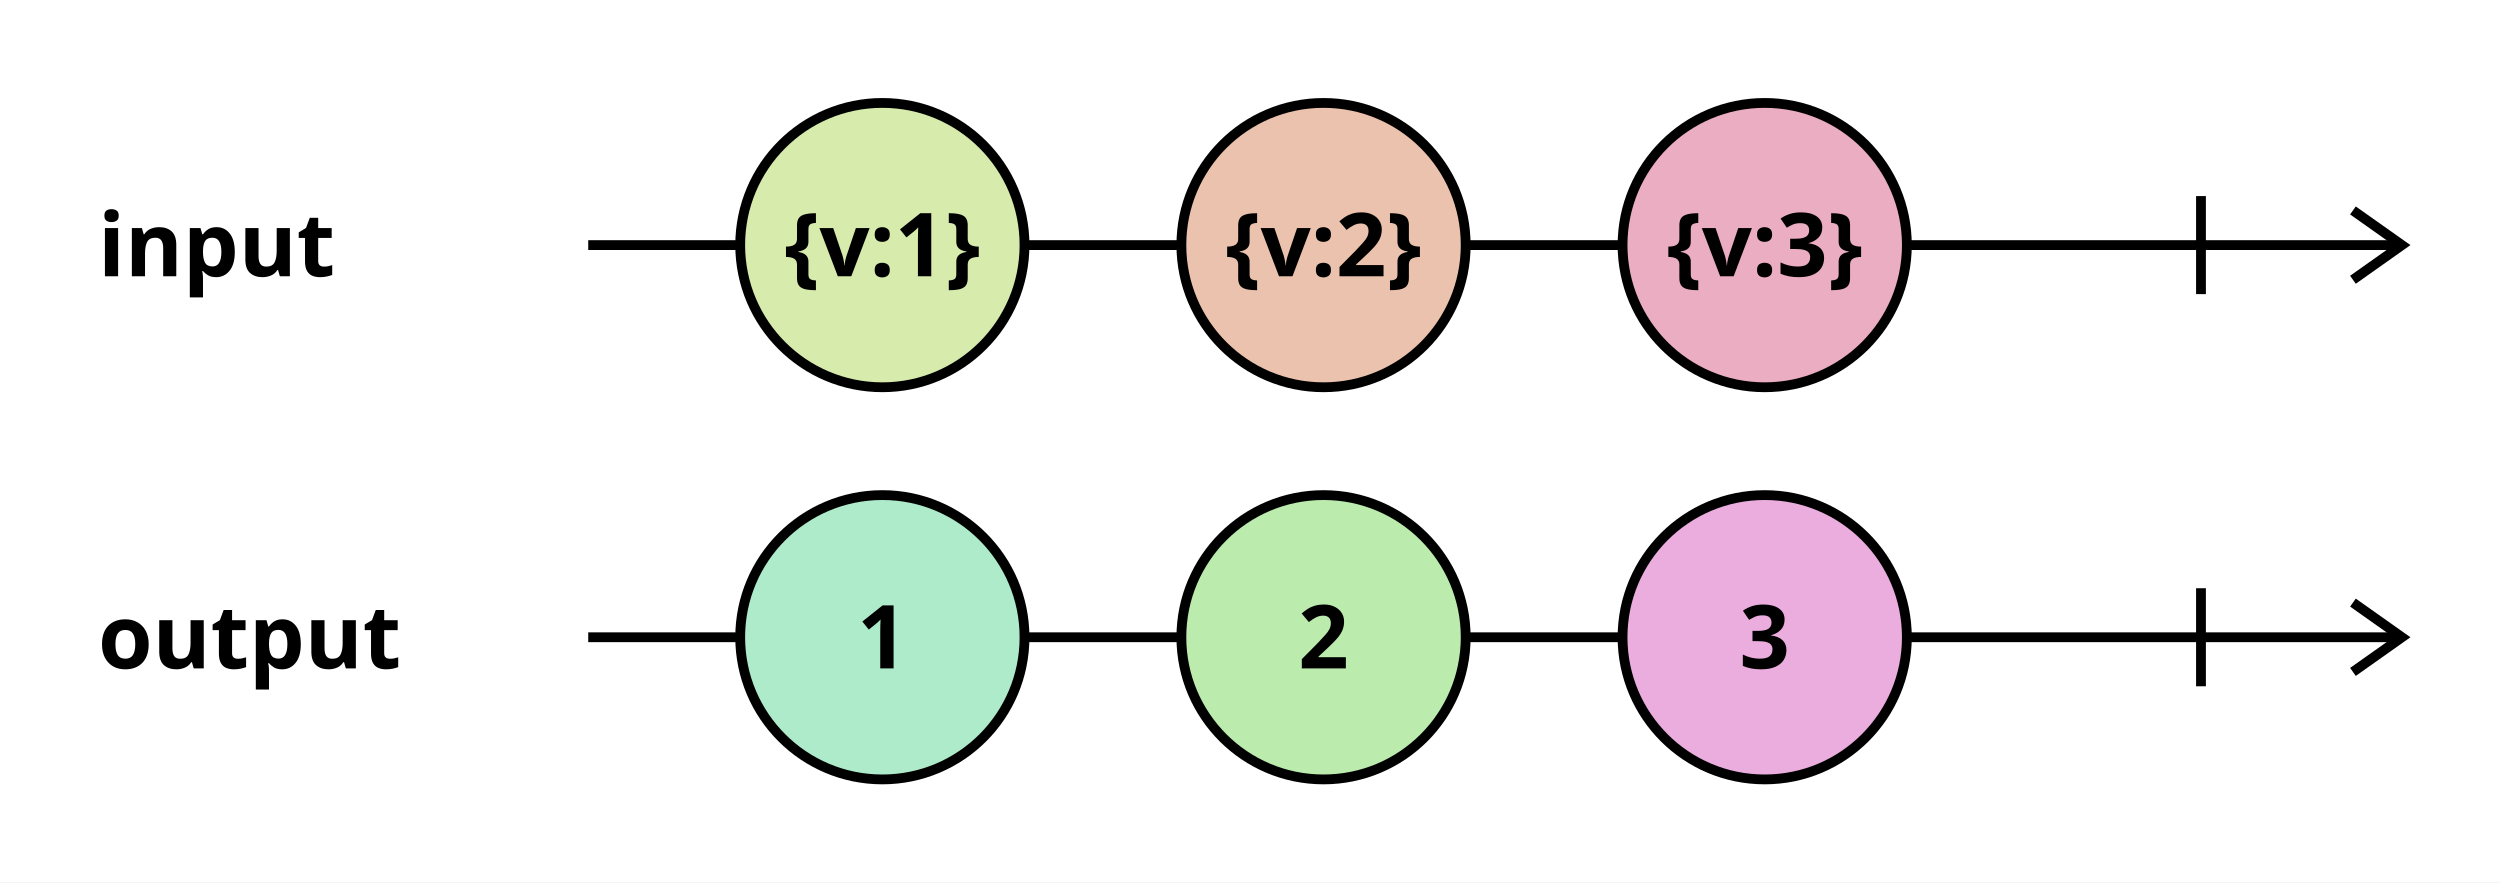
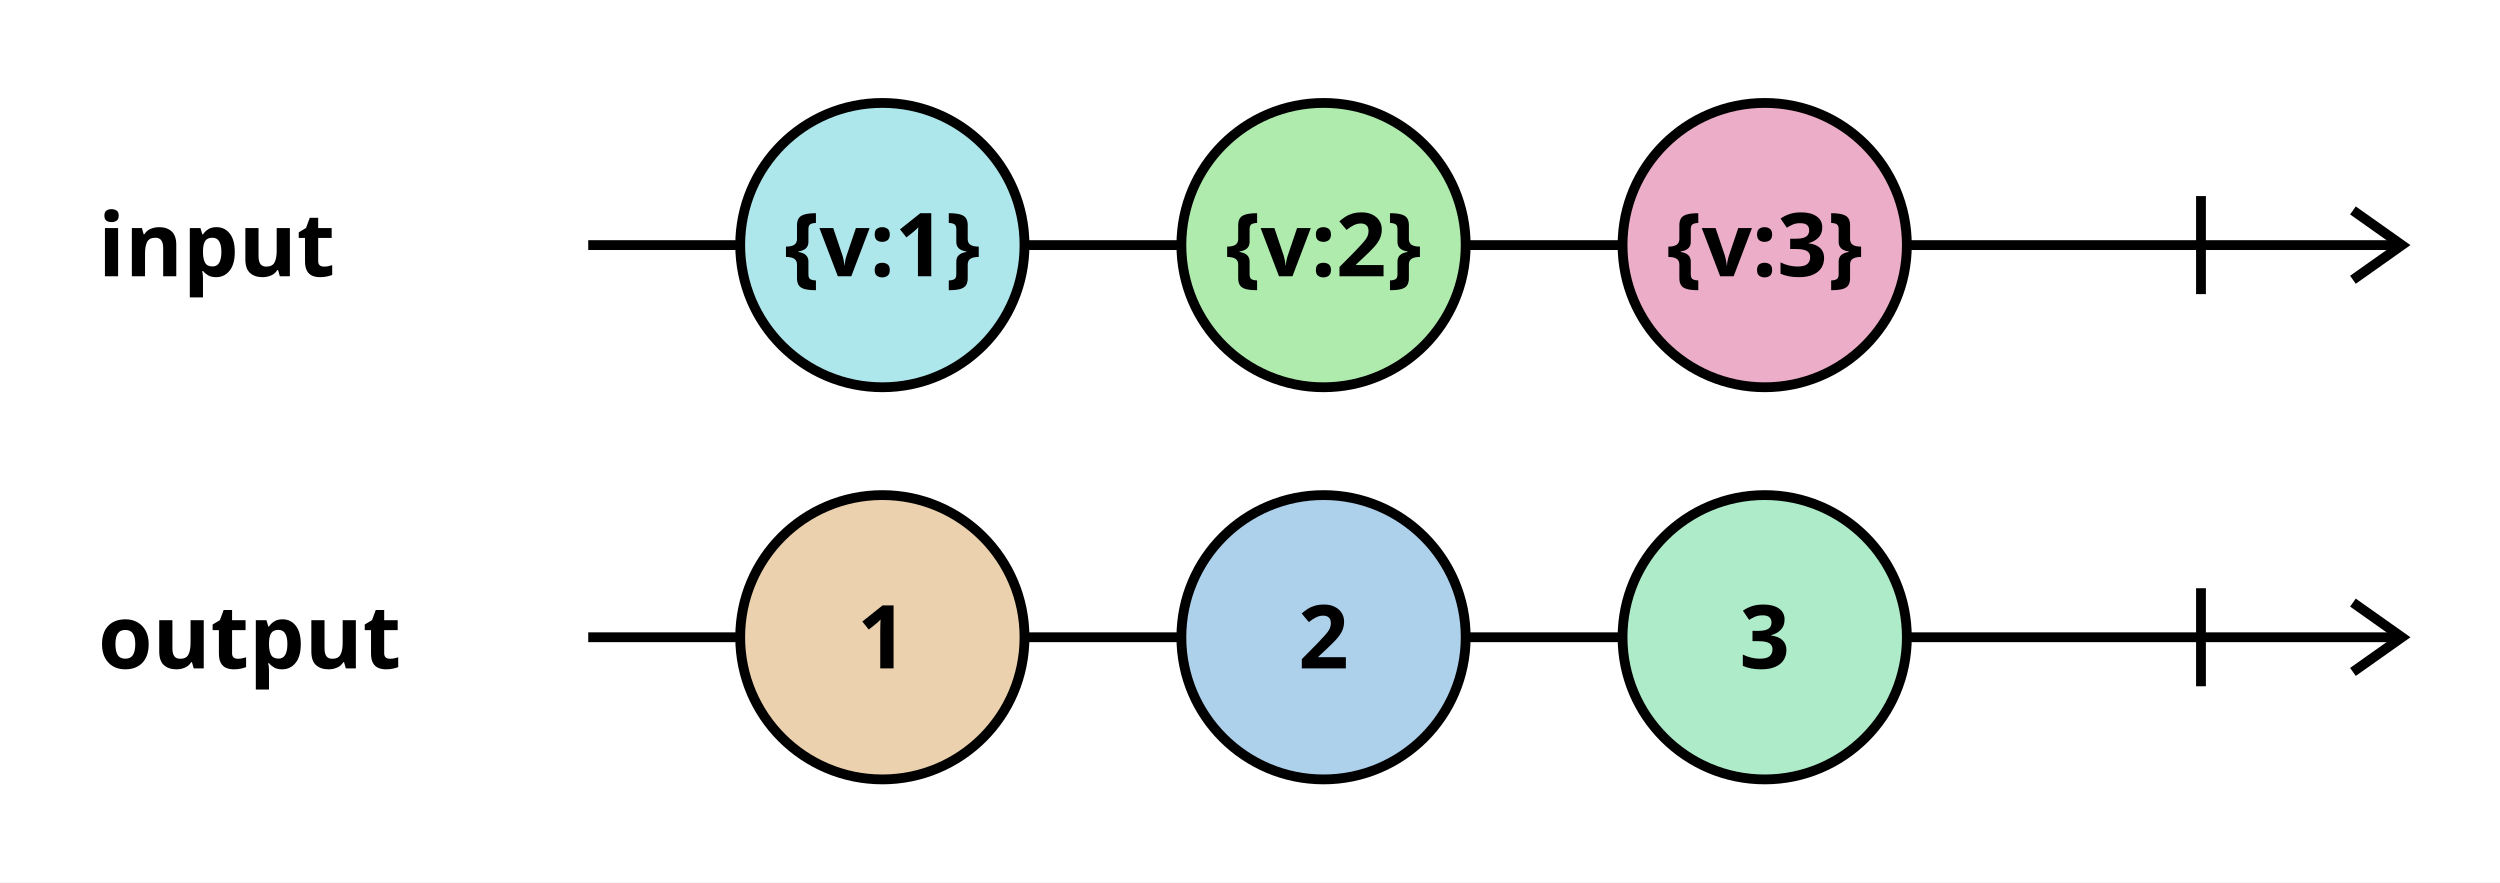
<svg xmlns="http://www.w3.org/2000/svg" viewBox="0 0 510 180" width="510" height="180">
  <rect x="0" y="0" fill="white" width="510" height="180" />
  <g transform="translate(20 20)">
    <g transform="translate(0 0)">
      <text x="0" y="30" fill="black" font-family="sans-serif" font-size="18px" font-weight="bold" font-style="normal" dominant-baseline="middle">input</text>
      <g transform="translate(100 0)">
        <g>
          <line x1="0" y1="30" x2="370" y2="30" stroke="black" stroke-width="2" />
          <polyline points="360,22.929 370,30 360,37.071" stroke="black" stroke-width="2" fill="none" />
        </g>
        <g transform="translate(30 0)">
-           <ellipse cx="30" cy="30" rx="29" ry="29" fill="hsl(78.882, 60%, 80%)" stroke="black" stroke-width="2" />
+           <ellipse cx="30" cy="30" rx="29" ry="29" fill="hsl(184.944, 60%, 80%)" stroke="black" stroke-width="2" />
          <text x="30" y="30" fill="black" font-family="sans-serif" font-size="18px" font-weight="bold" font-style="normal" dominant-baseline="middle" text-anchor="middle">{v:1}</text>
        </g>
        <g transform="translate(120 0)">
-           <ellipse cx="30" cy="30" rx="29" ry="29" fill="hsl(19.858, 60%, 80%)" stroke="black" stroke-width="2" />
+           <ellipse cx="30" cy="30" rx="29" ry="29" fill="hsl(119.361, 60%, 80%)" stroke="black" stroke-width="2" />
          <text x="30" y="30" fill="black" font-family="sans-serif" font-size="18px" font-weight="bold" font-style="normal" dominant-baseline="middle" text-anchor="middle">{v:2}</text>
        </g>
        <g transform="translate(210 0)">
-           <ellipse cx="30" cy="30" rx="29" ry="29" fill="hsl(339.373, 60%, 80%)" stroke="black" stroke-width="2" />
+           <ellipse cx="30" cy="30" rx="29" ry="29" fill="hsl(335.001, 60%, 80%)" stroke="black" stroke-width="2" />
          <text x="30" y="30" fill="black" font-family="sans-serif" font-size="18px" font-weight="bold" font-style="normal" dominant-baseline="middle" text-anchor="middle">{v:3}</text>
        </g>
        <g transform="translate(329 0)">
          <line x1="0" y1="20" x2="0" y2="40" stroke="black" stroke-width="2" />
        </g>
      </g>
    </g>
    <g transform="translate(0 80)">
      <text x="0" y="30" fill="black" font-family="sans-serif" font-size="18px" font-weight="bold" font-style="normal" dominant-baseline="middle">output</text>
      <g transform="translate(100 0)">
        <g>
          <line x1="0" y1="30" x2="370" y2="30" stroke="black" stroke-width="2" />
          <polyline points="360,22.929 370,30 360,37.071" stroke="black" stroke-width="2" fill="none" />
        </g>
        <g transform="translate(30 0)">
-           <ellipse cx="30" cy="30" rx="29" ry="29" fill="hsl(149.354, 60%, 80%)" stroke="black" stroke-width="2" />
+           <ellipse cx="30" cy="30" rx="29" ry="29" fill="hsl(35.392, 60%, 80%)" stroke="black" stroke-width="2" />
          <text x="30" y="30" fill="black" font-family="sans-serif" font-size="18px" font-weight="bold" font-style="normal" dominant-baseline="middle" text-anchor="middle">1</text>
        </g>
        <g transform="translate(120 0)">
-           <ellipse cx="30" cy="30" rx="29" ry="29" fill="hsl(106.666, 60%, 80%)" stroke="black" stroke-width="2" />
+           <ellipse cx="30" cy="30" rx="29" ry="29" fill="hsl(205.615, 60%, 80%)" stroke="black" stroke-width="2" />
          <text x="30" y="30" fill="black" font-family="sans-serif" font-size="18px" font-weight="bold" font-style="normal" dominant-baseline="middle" text-anchor="middle">2</text>
        </g>
        <g transform="translate(210 0)">
-           <ellipse cx="30" cy="30" rx="29" ry="29" fill="hsl(312.841, 60%, 80%)" stroke="black" stroke-width="2" />
+           <ellipse cx="30" cy="30" rx="29" ry="29" fill="hsl(147.448, 60%, 80%)" stroke="black" stroke-width="2" />
          <text x="30" y="30" fill="black" font-family="sans-serif" font-size="18px" font-weight="bold" font-style="normal" dominant-baseline="middle" text-anchor="middle">3</text>
        </g>
        <g transform="translate(329 0)">
          <line x1="0" y1="20" x2="0" y2="40" stroke="black" stroke-width="2" />
        </g>
      </g>
    </g>
  </g>
</svg>
